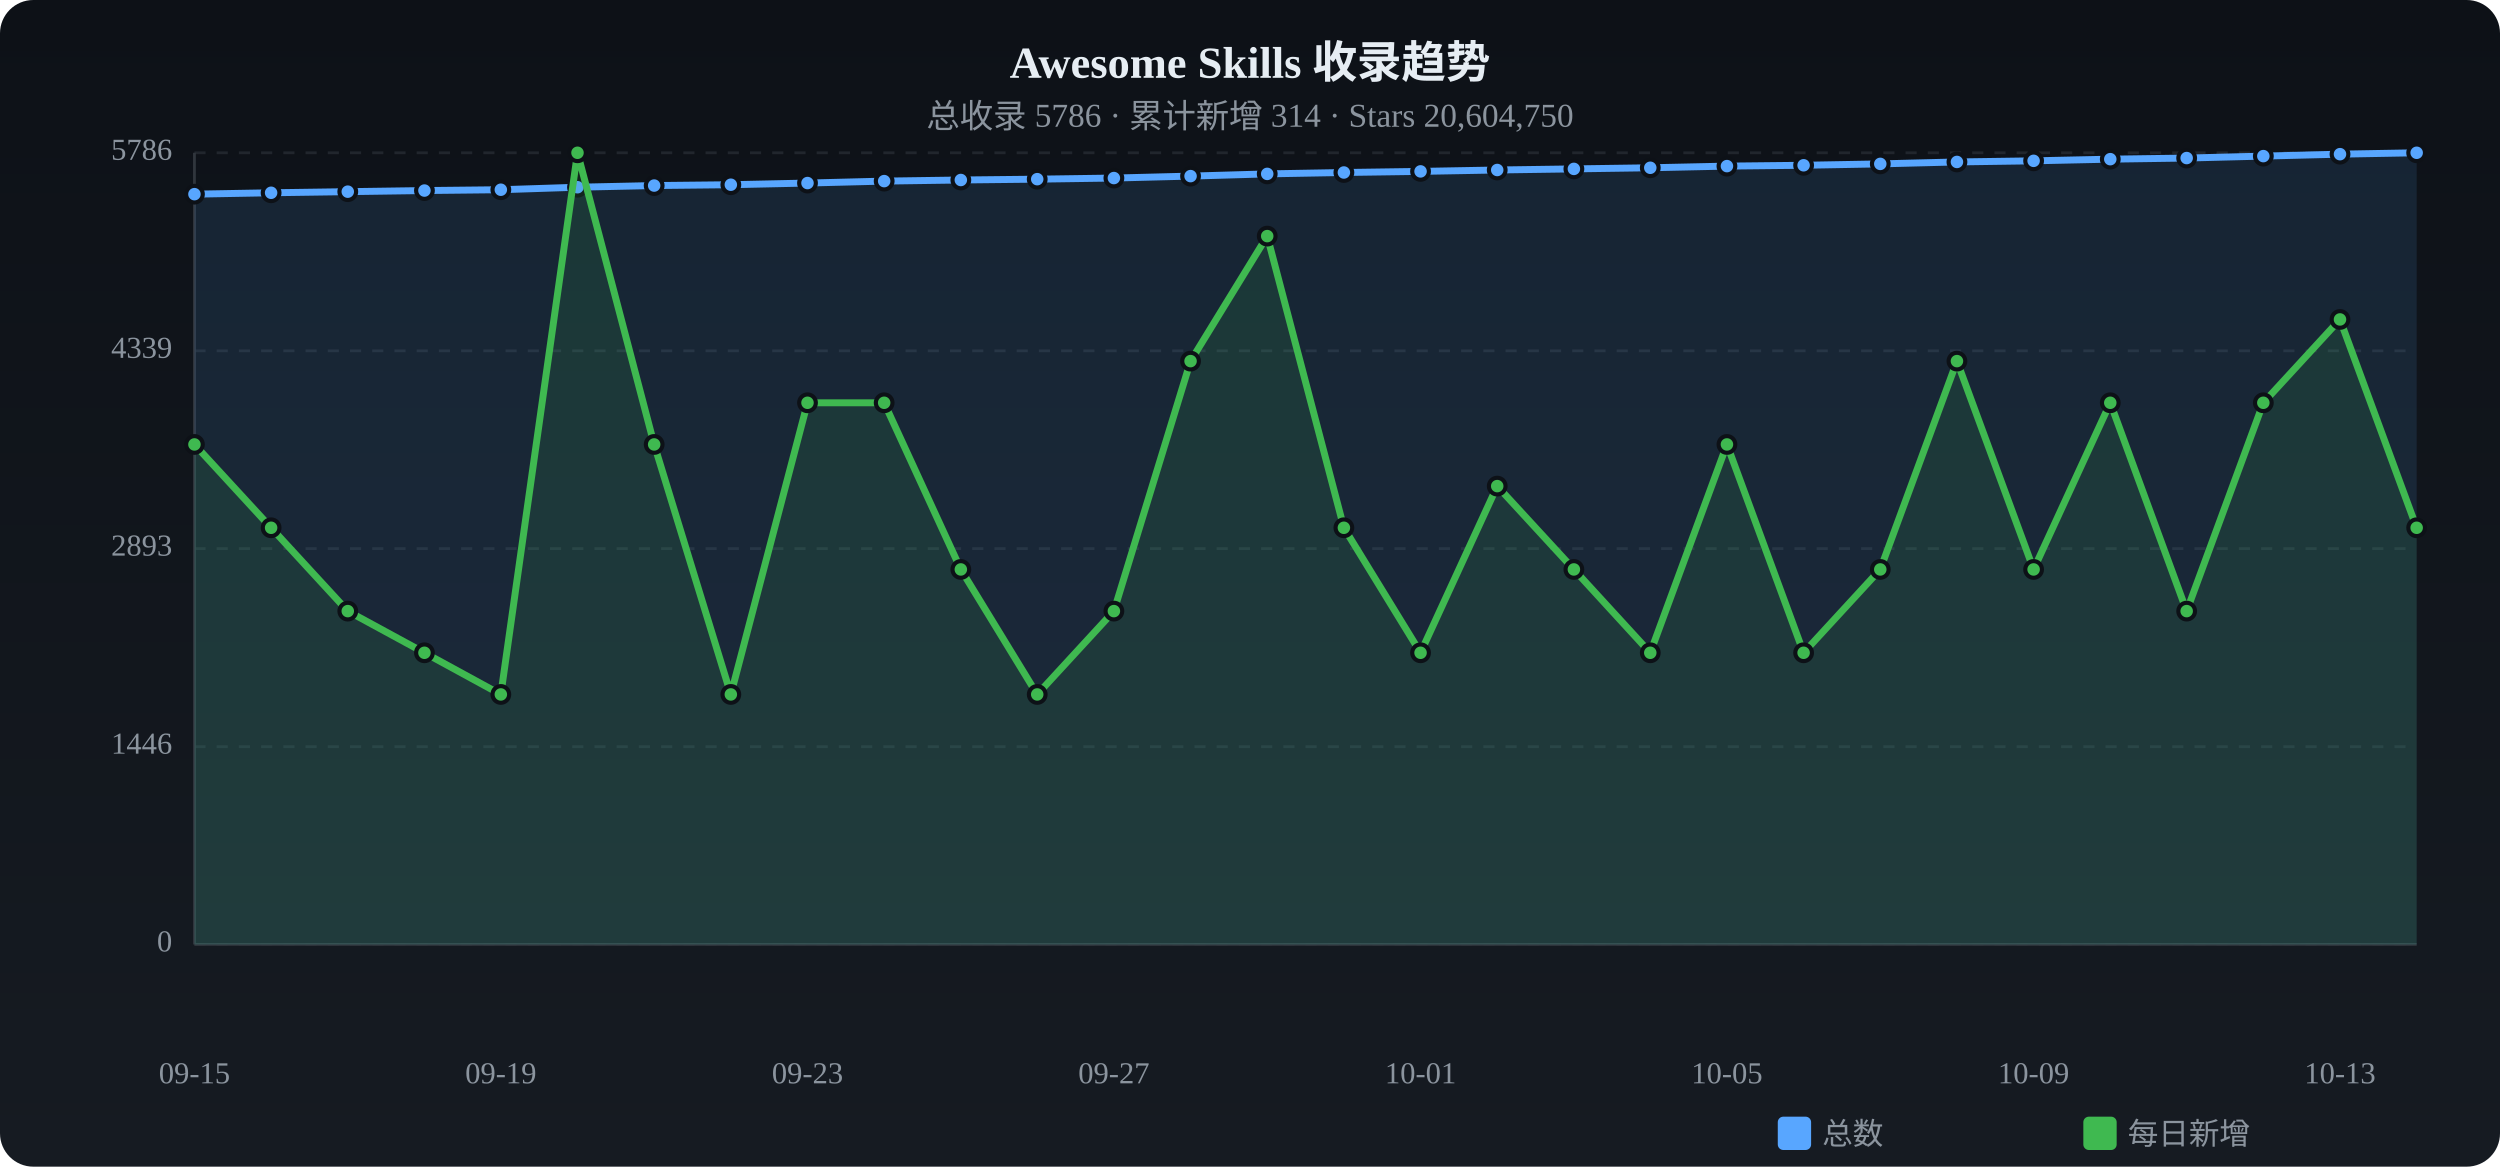
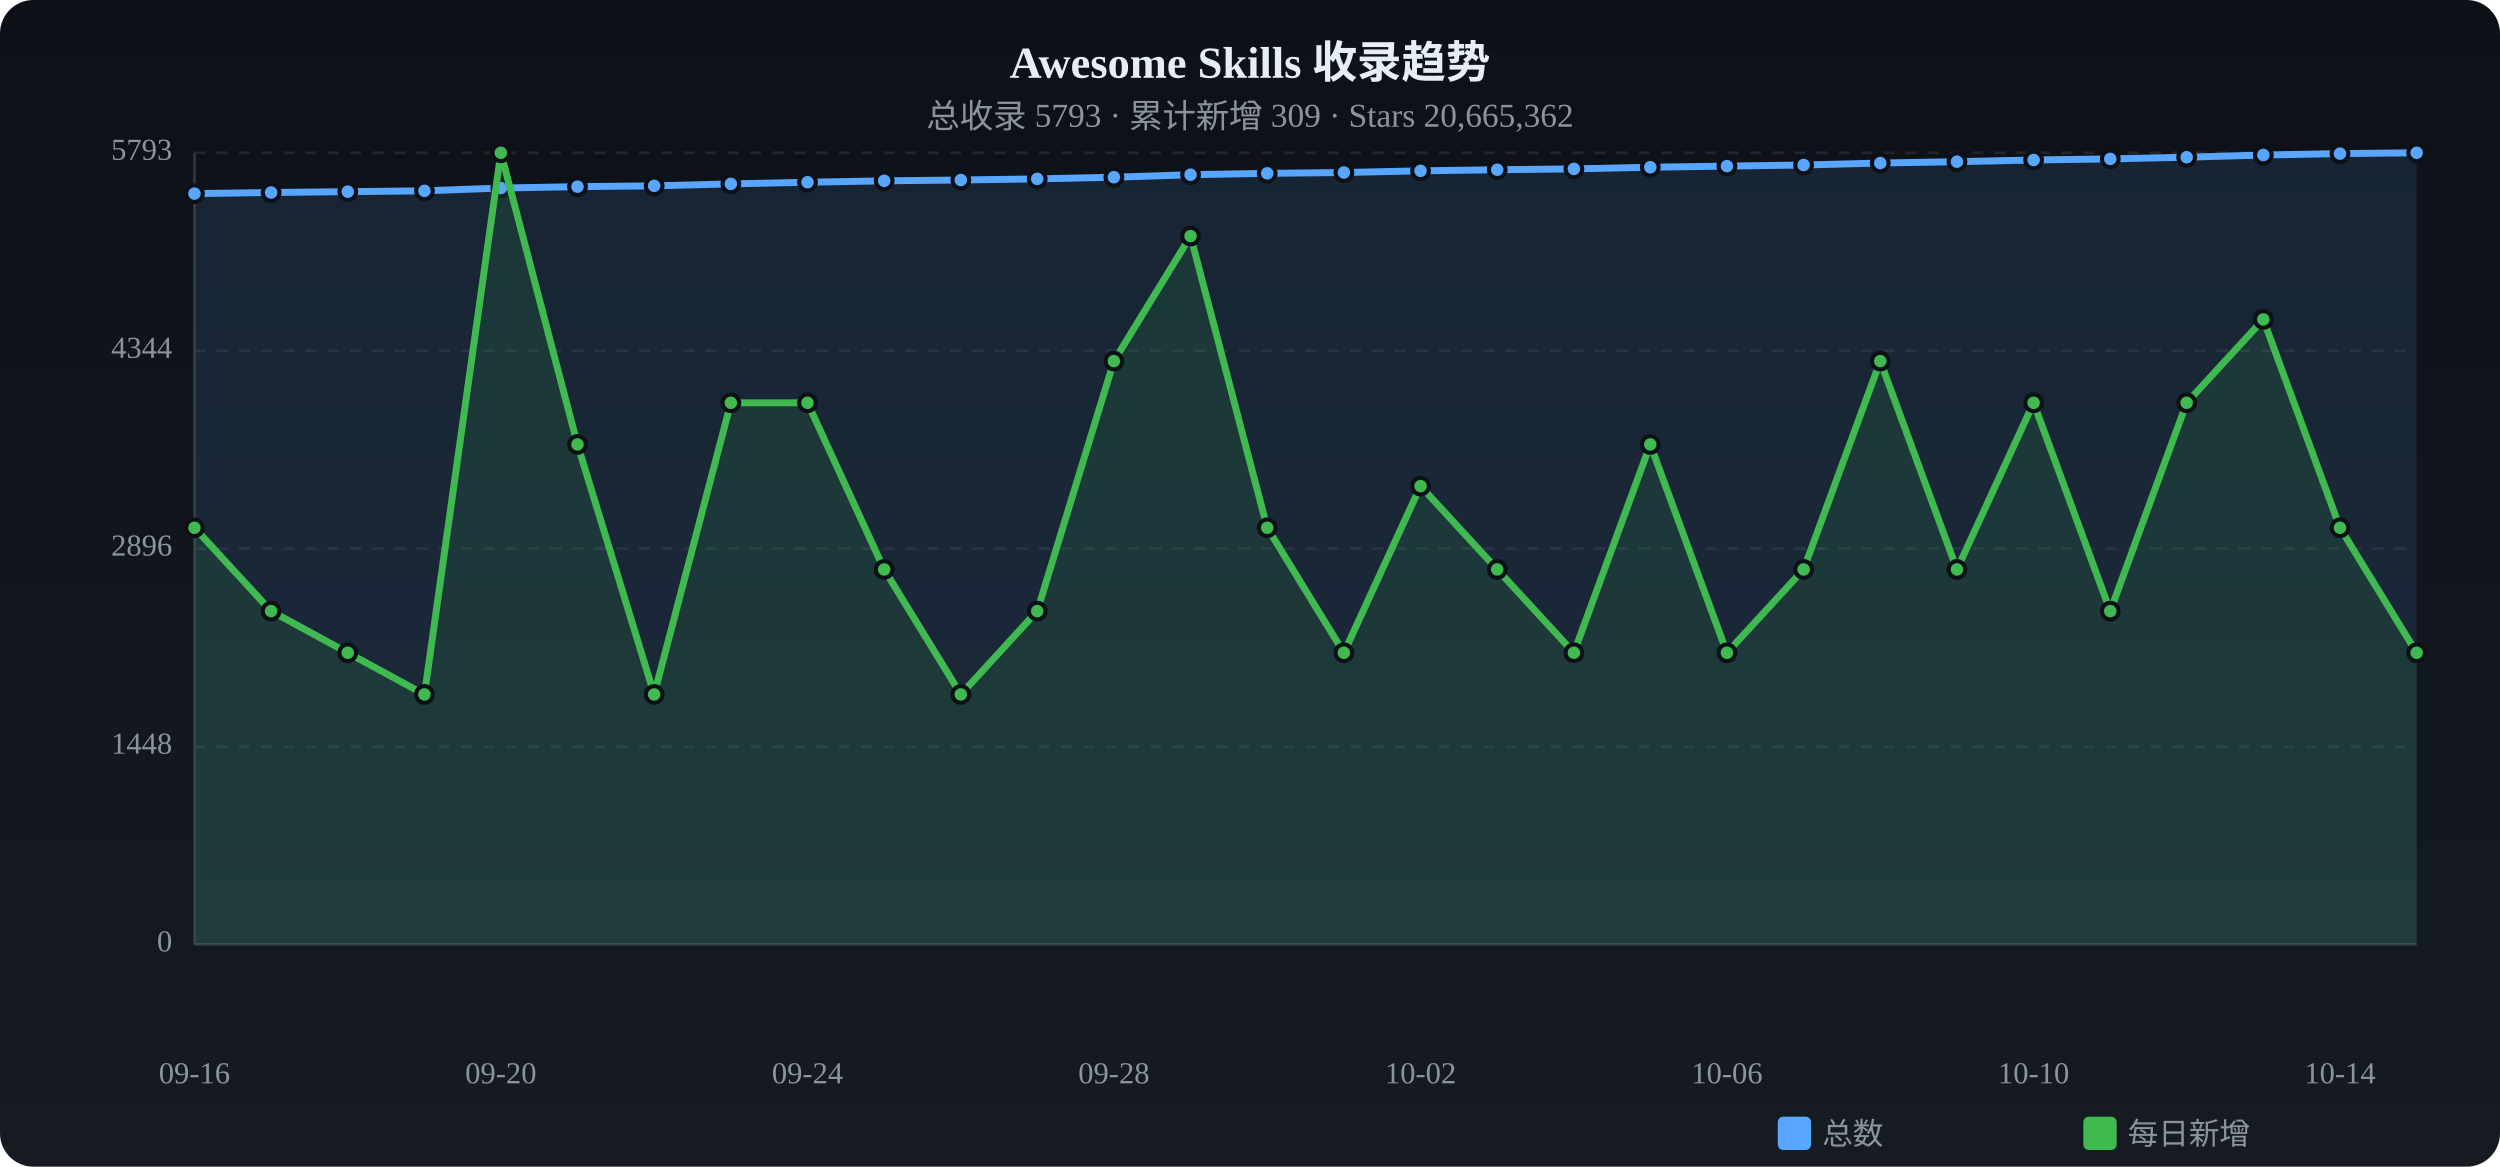
<svg xmlns="http://www.w3.org/2000/svg" viewBox="0 0 900 420" width="900" height="420">
  <defs>
    <linearGradient id="tbg" x1="0%" y1="0%" x2="0%" y2="100%">
      <stop offset="0%" stop-color="#0d1117" />
      <stop offset="100%" stop-color="#161b22" />
    </linearGradient>
  </defs>
  <rect width="900" height="420" rx="12" fill="url(#tbg)" />
  <text x="450.0" y="28" text-anchor="middle" fill="#e6edf3" font-size="16" font-weight="bold">Awesome Skills 收录趋势</text>
-   <text x="450.0" y="46" text-anchor="middle" fill="#8b949e" font-size="12">总收录 5786 · 累计新增 314 · Stars 20,604,750</text>
+   <text x="450.0" y="46" text-anchor="middle" fill="#8b949e" font-size="12">总收录 5793 · 累计新增 309 · Stars 20,665,362</text>
  <text x="62" y="340.0" text-anchor="end" fill="#8b949e" font-size="11" dominant-baseline="middle">0</text>
  <line x1="70" y1="340.0" x2="870" y2="340.0" stroke="#21262d" stroke-dasharray="4 4" />
-   <text x="62" y="268.8" text-anchor="end" fill="#8b949e" font-size="11" dominant-baseline="middle">1446</text>
+   <text x="62" y="268.8" text-anchor="end" fill="#8b949e" font-size="11" dominant-baseline="middle">1448</text>
  <line x1="70" y1="268.8" x2="870" y2="268.8" stroke="#21262d" stroke-dasharray="4 4" />
-   <text x="62" y="197.5" text-anchor="end" fill="#8b949e" font-size="11" dominant-baseline="middle">2893</text>
+   <text x="62" y="197.5" text-anchor="end" fill="#8b949e" font-size="11" dominant-baseline="middle">2896</text>
  <line x1="70" y1="197.5" x2="870" y2="197.5" stroke="#21262d" stroke-dasharray="4 4" />
-   <text x="62" y="126.3" text-anchor="end" fill="#8b949e" font-size="11" dominant-baseline="middle">4339</text>
+   <text x="62" y="126.3" text-anchor="end" fill="#8b949e" font-size="11" dominant-baseline="middle">4344</text>
  <line x1="70" y1="126.3" x2="870" y2="126.3" stroke="#21262d" stroke-dasharray="4 4" />
-   <text x="62" y="55.0" text-anchor="end" fill="#8b949e" font-size="11" dominant-baseline="middle">5786</text>
+   <text x="62" y="55.0" text-anchor="end" fill="#8b949e" font-size="11" dominant-baseline="middle">5793</text>
  <line x1="70" y1="55.0" x2="870" y2="55.0" stroke="#21262d" stroke-dasharray="4 4" />
  <line x1="70" y1="55" x2="70" y2="340" stroke="#30363d" />
  <line x1="70" y1="340" x2="870" y2="340" stroke="#30363d" />
-   <path d="M70.0,69.9 L97.6,69.4 L125.2,69.0 L152.8,68.6 L180.3,68.3 L207.9,67.4 L235.5,66.8 L263.1,66.5 L290.7,65.9 L318.3,65.2 L345.9,64.8 L373.4,64.5 L401.0,64.1 L428.6,63.4 L456.2,62.6 L483.8,62.1 L511.4,61.7 L539.0,61.2 L566.6,60.8 L594.1,60.4 L621.7,59.8 L649.3,59.5 L676.9,59.0 L704.5,58.3 L732.1,57.9 L759.7,57.3 L787.2,56.9 L814.8,56.2 L842.4,55.5 L870.0,55.0 L870.0,340 L70.0,340 Z" fill="#58a6ff" opacity="0.12" />
-   <polyline points="70.0,69.9 97.6,69.4 125.2,69.0 152.8,68.6 180.3,68.3 207.9,67.4 235.5,66.8 263.1,66.5 290.7,65.9 318.3,65.2 345.9,64.8 373.4,64.5 401.0,64.1 428.6,63.4 456.2,62.6 483.8,62.1 511.4,61.7 539.0,61.2 566.6,60.8 594.1,60.4 621.7,59.8 649.3,59.5 676.9,59.0 704.5,58.3 732.1,57.9 759.7,57.3 787.2,56.9 814.8,56.2 842.4,55.5 870.0,55.0" fill="none" stroke="#58a6ff" stroke-width="2.5" stroke-linecap="round" stroke-linejoin="round" />
-   <circle cx="70.0" cy="69.9" r="3" fill="#58a6ff" stroke="#0d1117" stroke-width="1.5" />
-   <circle cx="97.6" cy="69.4" r="3" fill="#58a6ff" stroke="#0d1117" stroke-width="1.5" />
+   <path d="M70.0,69.7 L97.6,69.3 L125.2,69.0 L152.8,68.7 L180.3,67.7 L207.9,67.2 L235.5,66.9 L263.1,66.2 L290.7,65.6 L318.3,65.1 L345.9,64.8 L373.4,64.4 L401.0,63.8 L428.6,62.9 L456.2,62.4 L483.8,62.1 L511.4,61.5 L539.0,61.1 L566.6,60.8 L594.1,60.2 L621.7,59.8 L649.3,59.4 L676.9,58.7 L704.5,58.2 L732.1,57.6 L759.7,57.2 L787.2,56.6 L814.8,55.8 L842.4,55.3 L870.0,55.0 L870.0,340 L70.0,340 Z" fill="#58a6ff" opacity="0.12" />
+   <polyline points="70.0,69.7 97.6,69.3 125.2,69.0 152.8,68.7 180.3,67.7 207.9,67.2 235.5,66.9 263.1,66.2 290.7,65.6 318.3,65.1 345.9,64.8 373.4,64.4 401.0,63.8 428.6,62.9 456.2,62.4 483.8,62.1 511.4,61.5 539.0,61.1 566.6,60.8 594.1,60.2 621.7,59.8 649.3,59.4 676.9,58.7 704.5,58.2 732.1,57.6 759.7,57.2 787.2,56.6 814.8,55.8 842.4,55.3 870.0,55.0" fill="none" stroke="#58a6ff" stroke-width="2.5" stroke-linecap="round" stroke-linejoin="round" />
+   <circle cx="70.0" cy="69.7" r="3" fill="#58a6ff" stroke="#0d1117" stroke-width="1.5" />
+   <circle cx="97.6" cy="69.3" r="3" fill="#58a6ff" stroke="#0d1117" stroke-width="1.5" />
  <circle cx="125.2" cy="69.0" r="3" fill="#58a6ff" stroke="#0d1117" stroke-width="1.5" />
-   <circle cx="152.8" cy="68.6" r="3" fill="#58a6ff" stroke="#0d1117" stroke-width="1.5" />
-   <circle cx="180.3" cy="68.3" r="3" fill="#58a6ff" stroke="#0d1117" stroke-width="1.5" />
-   <circle cx="207.9" cy="67.4" r="3" fill="#58a6ff" stroke="#0d1117" stroke-width="1.5" />
-   <circle cx="235.5" cy="66.8" r="3" fill="#58a6ff" stroke="#0d1117" stroke-width="1.5" />
-   <circle cx="263.1" cy="66.5" r="3" fill="#58a6ff" stroke="#0d1117" stroke-width="1.5" />
-   <circle cx="290.7" cy="65.9" r="3" fill="#58a6ff" stroke="#0d1117" stroke-width="1.5" />
-   <circle cx="318.3" cy="65.2" r="3" fill="#58a6ff" stroke="#0d1117" stroke-width="1.5" />
+   <circle cx="152.8" cy="68.7" r="3" fill="#58a6ff" stroke="#0d1117" stroke-width="1.5" />
+   <circle cx="180.3" cy="67.7" r="3" fill="#58a6ff" stroke="#0d1117" stroke-width="1.5" />
+   <circle cx="207.9" cy="67.2" r="3" fill="#58a6ff" stroke="#0d1117" stroke-width="1.5" />
+   <circle cx="235.5" cy="66.9" r="3" fill="#58a6ff" stroke="#0d1117" stroke-width="1.5" />
+   <circle cx="263.1" cy="66.2" r="3" fill="#58a6ff" stroke="#0d1117" stroke-width="1.5" />
+   <circle cx="290.7" cy="65.6" r="3" fill="#58a6ff" stroke="#0d1117" stroke-width="1.5" />
+   <circle cx="318.3" cy="65.1" r="3" fill="#58a6ff" stroke="#0d1117" stroke-width="1.5" />
  <circle cx="345.9" cy="64.8" r="3" fill="#58a6ff" stroke="#0d1117" stroke-width="1.5" />
-   <circle cx="373.4" cy="64.5" r="3" fill="#58a6ff" stroke="#0d1117" stroke-width="1.5" />
-   <circle cx="401.0" cy="64.1" r="3" fill="#58a6ff" stroke="#0d1117" stroke-width="1.5" />
-   <circle cx="428.6" cy="63.4" r="3" fill="#58a6ff" stroke="#0d1117" stroke-width="1.5" />
-   <circle cx="456.2" cy="62.6" r="3" fill="#58a6ff" stroke="#0d1117" stroke-width="1.5" />
+   <circle cx="373.4" cy="64.4" r="3" fill="#58a6ff" stroke="#0d1117" stroke-width="1.5" />
+   <circle cx="401.0" cy="63.8" r="3" fill="#58a6ff" stroke="#0d1117" stroke-width="1.5" />
+   <circle cx="428.6" cy="62.9" r="3" fill="#58a6ff" stroke="#0d1117" stroke-width="1.5" />
+   <circle cx="456.2" cy="62.4" r="3" fill="#58a6ff" stroke="#0d1117" stroke-width="1.5" />
  <circle cx="483.8" cy="62.1" r="3" fill="#58a6ff" stroke="#0d1117" stroke-width="1.5" />
-   <circle cx="511.4" cy="61.7" r="3" fill="#58a6ff" stroke="#0d1117" stroke-width="1.5" />
-   <circle cx="539.0" cy="61.2" r="3" fill="#58a6ff" stroke="#0d1117" stroke-width="1.5" />
+   <circle cx="511.4" cy="61.5" r="3" fill="#58a6ff" stroke="#0d1117" stroke-width="1.5" />
+   <circle cx="539.0" cy="61.1" r="3" fill="#58a6ff" stroke="#0d1117" stroke-width="1.5" />
  <circle cx="566.6" cy="60.8" r="3" fill="#58a6ff" stroke="#0d1117" stroke-width="1.5" />
-   <circle cx="594.1" cy="60.4" r="3" fill="#58a6ff" stroke="#0d1117" stroke-width="1.5" />
+   <circle cx="594.1" cy="60.2" r="3" fill="#58a6ff" stroke="#0d1117" stroke-width="1.5" />
  <circle cx="621.7" cy="59.8" r="3" fill="#58a6ff" stroke="#0d1117" stroke-width="1.5" />
-   <circle cx="649.3" cy="59.5" r="3" fill="#58a6ff" stroke="#0d1117" stroke-width="1.5" />
-   <circle cx="676.9" cy="59.0" r="3" fill="#58a6ff" stroke="#0d1117" stroke-width="1.5" />
-   <circle cx="704.5" cy="58.3" r="3" fill="#58a6ff" stroke="#0d1117" stroke-width="1.5" />
-   <circle cx="732.1" cy="57.9" r="3" fill="#58a6ff" stroke="#0d1117" stroke-width="1.5" />
-   <circle cx="759.7" cy="57.3" r="3" fill="#58a6ff" stroke="#0d1117" stroke-width="1.5" />
-   <circle cx="787.2" cy="56.9" r="3" fill="#58a6ff" stroke="#0d1117" stroke-width="1.5" />
-   <circle cx="814.8" cy="56.2" r="3" fill="#58a6ff" stroke="#0d1117" stroke-width="1.5" />
-   <circle cx="842.4" cy="55.5" r="3" fill="#58a6ff" stroke="#0d1117" stroke-width="1.5" />
+   <circle cx="649.3" cy="59.4" r="3" fill="#58a6ff" stroke="#0d1117" stroke-width="1.5" />
+   <circle cx="676.9" cy="58.7" r="3" fill="#58a6ff" stroke="#0d1117" stroke-width="1.5" />
+   <circle cx="704.5" cy="58.2" r="3" fill="#58a6ff" stroke="#0d1117" stroke-width="1.5" />
+   <circle cx="732.1" cy="57.6" r="3" fill="#58a6ff" stroke="#0d1117" stroke-width="1.5" />
+   <circle cx="759.7" cy="57.2" r="3" fill="#58a6ff" stroke="#0d1117" stroke-width="1.5" />
+   <circle cx="787.2" cy="56.6" r="3" fill="#58a6ff" stroke="#0d1117" stroke-width="1.5" />
+   <circle cx="814.8" cy="55.8" r="3" fill="#58a6ff" stroke="#0d1117" stroke-width="1.5" />
+   <circle cx="842.4" cy="55.3" r="3" fill="#58a6ff" stroke="#0d1117" stroke-width="1.5" />
  <circle cx="870.0" cy="55.0" r="3" fill="#58a6ff" stroke="#0d1117" stroke-width="1.5" />
-   <path d="M70.0,160.0 L97.6,190.0 L125.2,220.0 L152.8,235.0 L180.3,250.0 L207.9,55.0 L235.5,160.0 L263.1,250.0 L290.7,145.0 L318.3,145.0 L345.9,205.0 L373.4,250.0 L401.0,220.0 L428.6,130.0 L456.2,85.0 L483.8,190.0 L511.4,235.0 L539.0,175.0 L566.6,205.0 L594.1,235.0 L621.7,160.0 L649.3,235.0 L676.9,205.0 L704.5,130.0 L732.1,205.0 L759.7,145.0 L787.2,220.0 L814.8,145.0 L842.4,115.0 L870.0,190.0 L870.0,340 L70.0,340 Z" fill="#3fb950" opacity="0.12" />
-   <polyline points="70.0,160.0 97.6,190.0 125.2,220.0 152.8,235.0 180.3,250.0 207.9,55.0 235.5,160.0 263.1,250.0 290.7,145.0 318.3,145.0 345.9,205.0 373.4,250.0 401.0,220.0 428.6,130.0 456.2,85.0 483.8,190.0 511.4,235.0 539.0,175.0 566.6,205.0 594.1,235.0 621.7,160.0 649.3,235.0 676.9,205.0 704.5,130.0 732.1,205.0 759.7,145.0 787.2,220.0 814.8,145.0 842.4,115.0 870.0,190.0" fill="none" stroke="#3fb950" stroke-width="2.5" stroke-linecap="round" stroke-linejoin="round" />
-   <circle cx="70.0" cy="160.0" r="3" fill="#3fb950" stroke="#0d1117" stroke-width="1.5" />
-   <circle cx="97.6" cy="190.0" r="3" fill="#3fb950" stroke="#0d1117" stroke-width="1.5" />
-   <circle cx="125.2" cy="220.0" r="3" fill="#3fb950" stroke="#0d1117" stroke-width="1.5" />
-   <circle cx="152.8" cy="235.0" r="3" fill="#3fb950" stroke="#0d1117" stroke-width="1.5" />
-   <circle cx="180.3" cy="250.0" r="3" fill="#3fb950" stroke="#0d1117" stroke-width="1.5" />
-   <circle cx="207.9" cy="55.0" r="3" fill="#3fb950" stroke="#0d1117" stroke-width="1.5" />
-   <circle cx="235.5" cy="160.0" r="3" fill="#3fb950" stroke="#0d1117" stroke-width="1.5" />
-   <circle cx="263.1" cy="250.0" r="3" fill="#3fb950" stroke="#0d1117" stroke-width="1.5" />
+   <path d="M70.0,190.0 L97.6,220.0 L125.2,235.0 L152.8,250.0 L180.3,55.0 L207.9,160.0 L235.5,250.0 L263.1,145.0 L290.7,145.0 L318.3,205.0 L345.9,250.0 L373.4,220.0 L401.0,130.0 L428.6,85.0 L456.2,190.0 L483.8,235.0 L511.4,175.0 L539.0,205.0 L566.6,235.0 L594.1,160.0 L621.7,235.0 L649.3,205.0 L676.9,130.0 L704.5,205.0 L732.1,145.0 L759.7,220.0 L787.2,145.0 L814.8,115.0 L842.4,190.0 L870.0,235.0 L870.0,340 L70.0,340 Z" fill="#3fb950" opacity="0.12" />
+   <polyline points="70.0,190.0 97.6,220.0 125.2,235.0 152.8,250.0 180.3,55.0 207.9,160.0 235.5,250.0 263.1,145.0 290.7,145.0 318.3,205.0 345.9,250.0 373.4,220.0 401.0,130.0 428.6,85.0 456.2,190.0 483.8,235.0 511.4,175.0 539.0,205.0 566.6,235.0 594.1,160.0 621.7,235.0 649.3,205.0 676.9,130.0 704.5,205.0 732.1,145.0 759.7,220.0 787.2,145.0 814.8,115.0 842.4,190.0 870.0,235.0" fill="none" stroke="#3fb950" stroke-width="2.5" stroke-linecap="round" stroke-linejoin="round" />
+   <circle cx="70.0" cy="190.0" r="3" fill="#3fb950" stroke="#0d1117" stroke-width="1.5" />
+   <circle cx="97.6" cy="220.0" r="3" fill="#3fb950" stroke="#0d1117" stroke-width="1.5" />
+   <circle cx="125.2" cy="235.0" r="3" fill="#3fb950" stroke="#0d1117" stroke-width="1.5" />
+   <circle cx="152.8" cy="250.0" r="3" fill="#3fb950" stroke="#0d1117" stroke-width="1.5" />
+   <circle cx="180.3" cy="55.0" r="3" fill="#3fb950" stroke="#0d1117" stroke-width="1.5" />
+   <circle cx="207.9" cy="160.0" r="3" fill="#3fb950" stroke="#0d1117" stroke-width="1.5" />
+   <circle cx="235.5" cy="250.0" r="3" fill="#3fb950" stroke="#0d1117" stroke-width="1.5" />
+   <circle cx="263.1" cy="145.0" r="3" fill="#3fb950" stroke="#0d1117" stroke-width="1.5" />
  <circle cx="290.7" cy="145.0" r="3" fill="#3fb950" stroke="#0d1117" stroke-width="1.5" />
-   <circle cx="318.3" cy="145.0" r="3" fill="#3fb950" stroke="#0d1117" stroke-width="1.5" />
-   <circle cx="345.9" cy="205.0" r="3" fill="#3fb950" stroke="#0d1117" stroke-width="1.5" />
-   <circle cx="373.4" cy="250.0" r="3" fill="#3fb950" stroke="#0d1117" stroke-width="1.5" />
-   <circle cx="401.0" cy="220.0" r="3" fill="#3fb950" stroke="#0d1117" stroke-width="1.5" />
-   <circle cx="428.6" cy="130.0" r="3" fill="#3fb950" stroke="#0d1117" stroke-width="1.5" />
-   <circle cx="456.2" cy="85.0" r="3" fill="#3fb950" stroke="#0d1117" stroke-width="1.5" />
-   <circle cx="483.8" cy="190.0" r="3" fill="#3fb950" stroke="#0d1117" stroke-width="1.5" />
-   <circle cx="511.4" cy="235.0" r="3" fill="#3fb950" stroke="#0d1117" stroke-width="1.5" />
-   <circle cx="539.0" cy="175.0" r="3" fill="#3fb950" stroke="#0d1117" stroke-width="1.5" />
-   <circle cx="566.6" cy="205.0" r="3" fill="#3fb950" stroke="#0d1117" stroke-width="1.5" />
-   <circle cx="594.1" cy="235.0" r="3" fill="#3fb950" stroke="#0d1117" stroke-width="1.5" />
-   <circle cx="621.7" cy="160.0" r="3" fill="#3fb950" stroke="#0d1117" stroke-width="1.5" />
-   <circle cx="649.3" cy="235.0" r="3" fill="#3fb950" stroke="#0d1117" stroke-width="1.5" />
-   <circle cx="676.9" cy="205.0" r="3" fill="#3fb950" stroke="#0d1117" stroke-width="1.5" />
-   <circle cx="704.5" cy="130.0" r="3" fill="#3fb950" stroke="#0d1117" stroke-width="1.5" />
-   <circle cx="732.1" cy="205.0" r="3" fill="#3fb950" stroke="#0d1117" stroke-width="1.5" />
-   <circle cx="759.7" cy="145.0" r="3" fill="#3fb950" stroke="#0d1117" stroke-width="1.5" />
-   <circle cx="787.2" cy="220.0" r="3" fill="#3fb950" stroke="#0d1117" stroke-width="1.5" />
-   <circle cx="814.8" cy="145.0" r="3" fill="#3fb950" stroke="#0d1117" stroke-width="1.5" />
-   <circle cx="842.4" cy="115.0" r="3" fill="#3fb950" stroke="#0d1117" stroke-width="1.5" />
-   <circle cx="870.0" cy="190.0" r="3" fill="#3fb950" stroke="#0d1117" stroke-width="1.5" />
-   <text x="70.0" y="390" text-anchor="middle" fill="#8b949e" font-size="11">09-15</text>
-   <text x="180.3" y="390" text-anchor="middle" fill="#8b949e" font-size="11">09-19</text>
-   <text x="290.7" y="390" text-anchor="middle" fill="#8b949e" font-size="11">09-23</text>
-   <text x="401.0" y="390" text-anchor="middle" fill="#8b949e" font-size="11">09-27</text>
-   <text x="511.4" y="390" text-anchor="middle" fill="#8b949e" font-size="11">10-01</text>
-   <text x="621.7" y="390" text-anchor="middle" fill="#8b949e" font-size="11">10-05</text>
-   <text x="732.1" y="390" text-anchor="middle" fill="#8b949e" font-size="11">10-09</text>
-   <text x="842.4" y="390" text-anchor="middle" fill="#8b949e" font-size="11">10-13</text>
+   <circle cx="318.3" cy="205.0" r="3" fill="#3fb950" stroke="#0d1117" stroke-width="1.5" />
+   <circle cx="345.9" cy="250.0" r="3" fill="#3fb950" stroke="#0d1117" stroke-width="1.5" />
+   <circle cx="373.4" cy="220.0" r="3" fill="#3fb950" stroke="#0d1117" stroke-width="1.5" />
+   <circle cx="401.0" cy="130.0" r="3" fill="#3fb950" stroke="#0d1117" stroke-width="1.5" />
+   <circle cx="428.6" cy="85.0" r="3" fill="#3fb950" stroke="#0d1117" stroke-width="1.5" />
+   <circle cx="456.2" cy="190.0" r="3" fill="#3fb950" stroke="#0d1117" stroke-width="1.5" />
+   <circle cx="483.8" cy="235.0" r="3" fill="#3fb950" stroke="#0d1117" stroke-width="1.5" />
+   <circle cx="511.4" cy="175.0" r="3" fill="#3fb950" stroke="#0d1117" stroke-width="1.5" />
+   <circle cx="539.0" cy="205.0" r="3" fill="#3fb950" stroke="#0d1117" stroke-width="1.5" />
+   <circle cx="566.6" cy="235.0" r="3" fill="#3fb950" stroke="#0d1117" stroke-width="1.5" />
+   <circle cx="594.1" cy="160.0" r="3" fill="#3fb950" stroke="#0d1117" stroke-width="1.5" />
+   <circle cx="621.7" cy="235.0" r="3" fill="#3fb950" stroke="#0d1117" stroke-width="1.5" />
+   <circle cx="649.3" cy="205.0" r="3" fill="#3fb950" stroke="#0d1117" stroke-width="1.5" />
+   <circle cx="676.9" cy="130.0" r="3" fill="#3fb950" stroke="#0d1117" stroke-width="1.5" />
+   <circle cx="704.5" cy="205.0" r="3" fill="#3fb950" stroke="#0d1117" stroke-width="1.5" />
+   <circle cx="732.1" cy="145.0" r="3" fill="#3fb950" stroke="#0d1117" stroke-width="1.5" />
+   <circle cx="759.7" cy="220.0" r="3" fill="#3fb950" stroke="#0d1117" stroke-width="1.5" />
+   <circle cx="787.2" cy="145.0" r="3" fill="#3fb950" stroke="#0d1117" stroke-width="1.5" />
+   <circle cx="814.8" cy="115.0" r="3" fill="#3fb950" stroke="#0d1117" stroke-width="1.5" />
+   <circle cx="842.4" cy="190.0" r="3" fill="#3fb950" stroke="#0d1117" stroke-width="1.5" />
+   <circle cx="870.0" cy="235.0" r="3" fill="#3fb950" stroke="#0d1117" stroke-width="1.5" />
+   <text x="70.0" y="390" text-anchor="middle" fill="#8b949e" font-size="11">09-16</text>
+   <text x="180.3" y="390" text-anchor="middle" fill="#8b949e" font-size="11">09-20</text>
+   <text x="290.7" y="390" text-anchor="middle" fill="#8b949e" font-size="11">09-24</text>
+   <text x="401.0" y="390" text-anchor="middle" fill="#8b949e" font-size="11">09-28</text>
+   <text x="511.4" y="390" text-anchor="middle" fill="#8b949e" font-size="11">10-02</text>
+   <text x="621.7" y="390" text-anchor="middle" fill="#8b949e" font-size="11">10-06</text>
+   <text x="732.1" y="390" text-anchor="middle" fill="#8b949e" font-size="11">10-10</text>
+   <text x="842.4" y="390" text-anchor="middle" fill="#8b949e" font-size="11">10-14</text>
  <rect x="640" y="402" width="12" height="12" rx="2" fill="#58a6ff" />
  <text x="656" y="412" fill="#8b949e" font-size="11">总数</text>
  <rect x="750" y="402" width="12" height="12" rx="2" fill="#3fb950" />
  <text x="766" y="412" fill="#8b949e" font-size="11">每日新增</text>
</svg>
